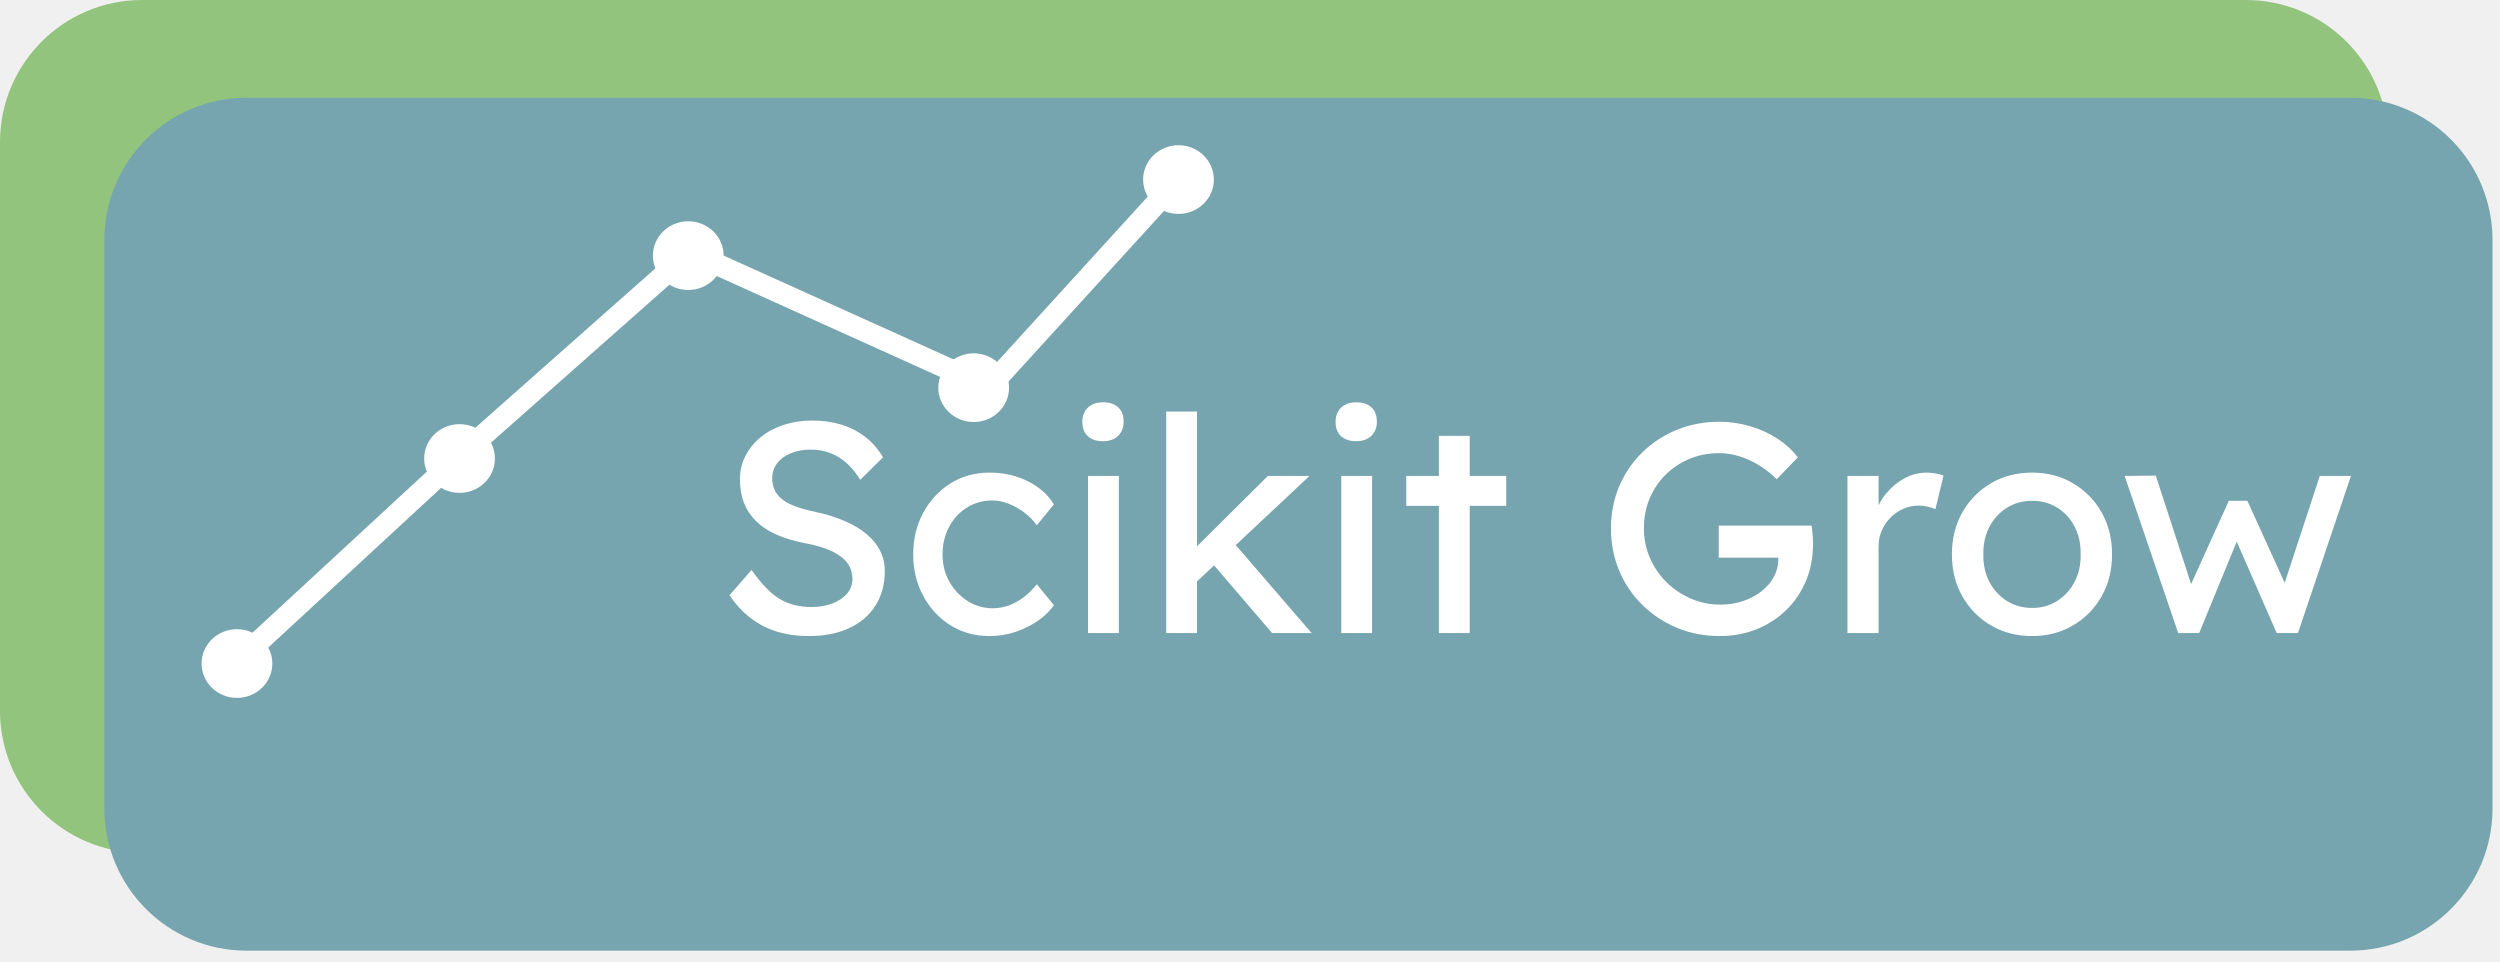
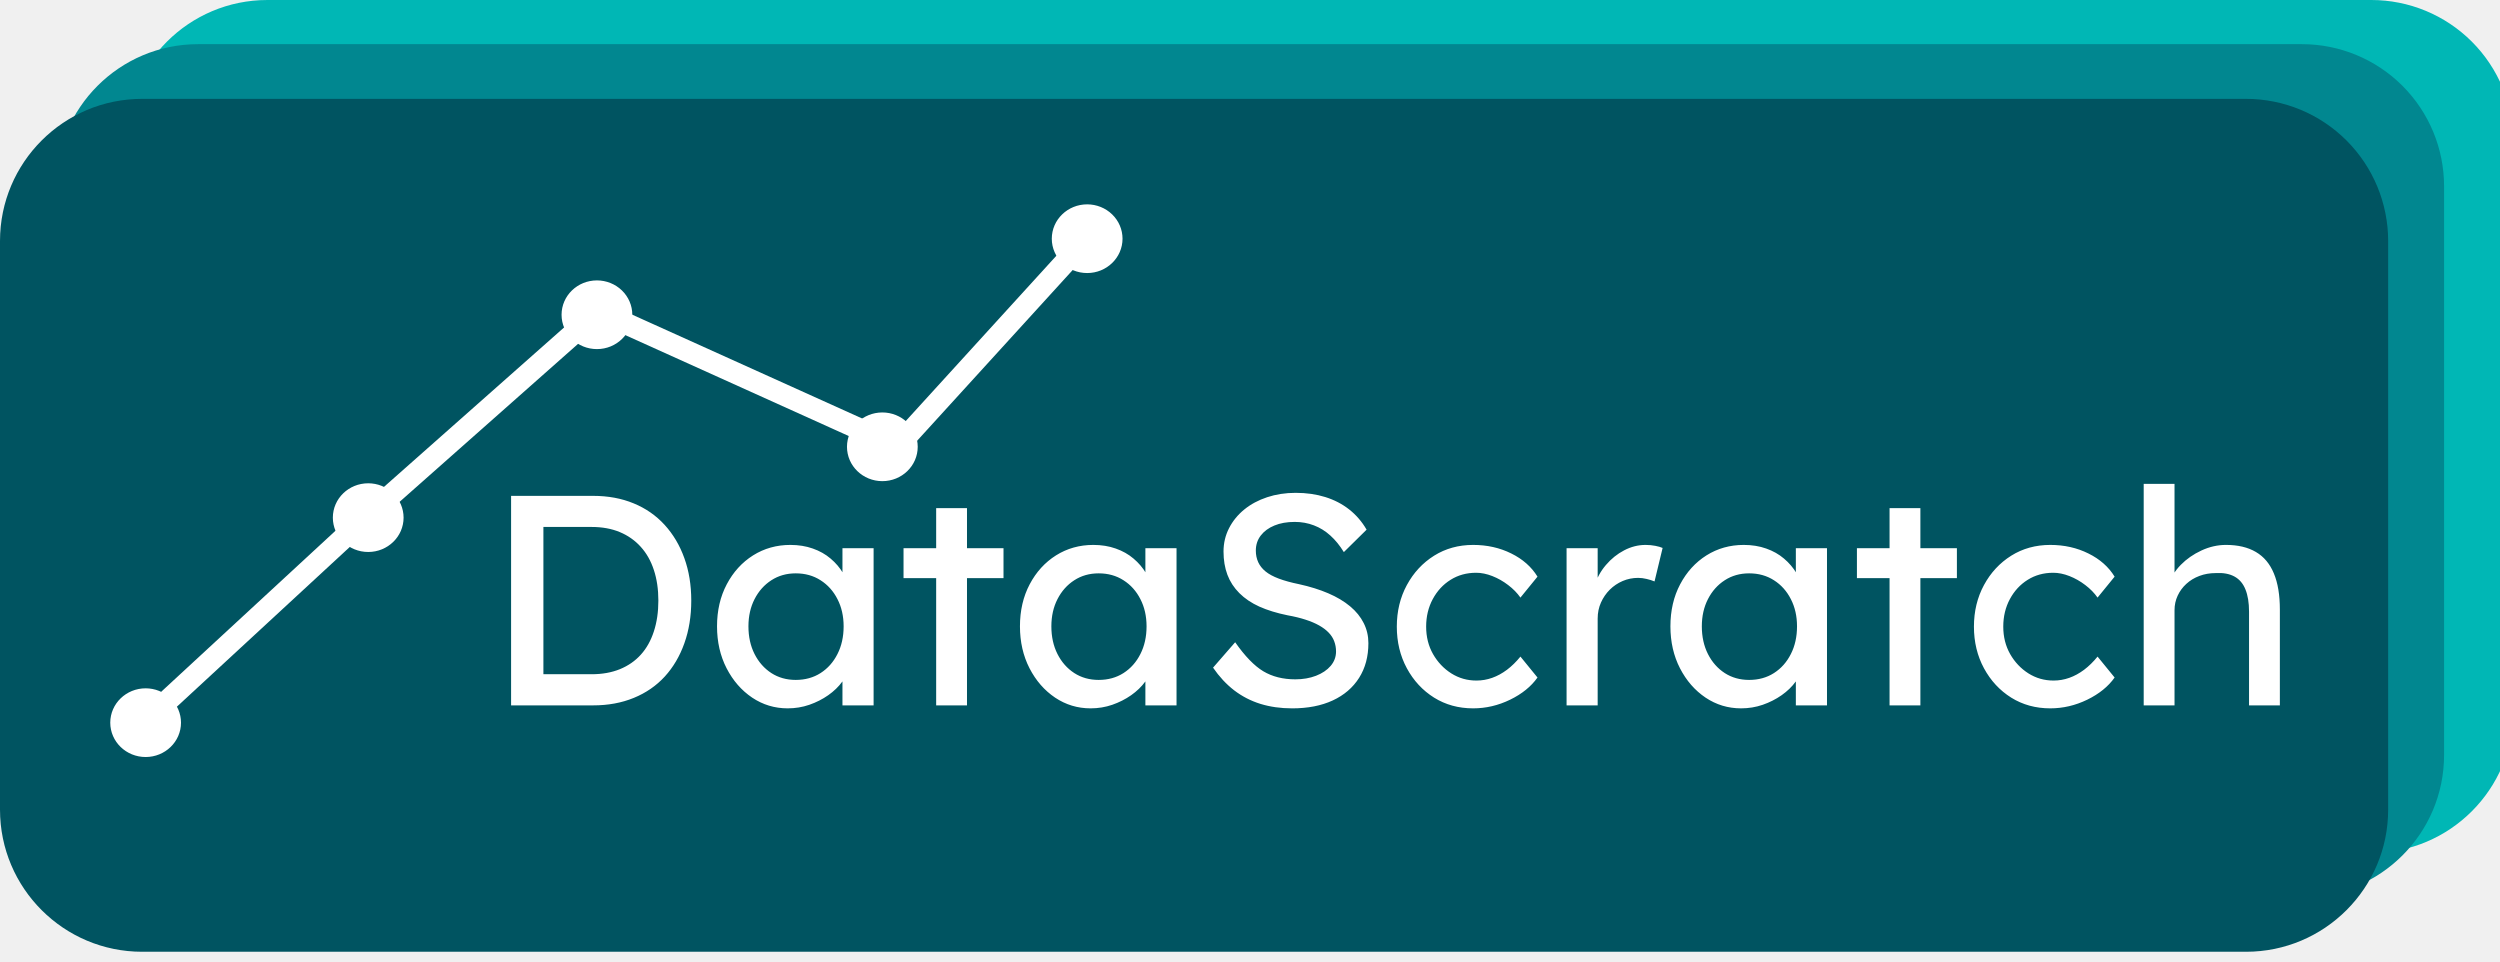
<svg xmlns="http://www.w3.org/2000/svg" version="1.1" viewBox="0.0 0.0 734.958 282.625" fill="none" stroke="none" stroke-linecap="square" stroke-miterlimit="10">
  <clipPath id="p.0">
    <path d="m0 0l734.958 0l0 282.625l-734.958 0l0 -282.625z" clip-rule="nonzero" />
  </clipPath>
  <g clip-path="url(#p.0)">
    <path fill="#000000" fill-opacity="0.0" d="m0 0l734.958 0l0 282.625l-734.958 0z" fill-rule="evenodd" />
-     <path fill="#93c47d" d="m0 41.791l0 0c0 -23.08 18.71 -41.791 41.791 -41.791l618.497 0c11.084 0 21.713 4.403 29.551 12.24c7.837 7.837 12.24 18.467 12.24 29.551l0 167.158c0 23.08 -18.71 41.791 -41.791 41.791l-618.497 0c-23.08 0 -41.791 -18.71 -41.791 -41.791z" fill-rule="evenodd" />
-     <path fill="#76a5af" d="m30.68 70.523l0 0c0 -23.08 18.71 -41.791 41.791 -41.791l618.497 0c11.084 0 21.713 4.403 29.551 12.24c7.837 7.837 12.24 18.467 12.24 29.551l0 167.158c0 23.08 -18.71 41.791 -41.791 41.791l-618.497 0c-23.08 0 -41.791 -18.71 -41.791 -41.791z" fill-rule="evenodd" />
-     <path fill="#000000" fill-opacity="0.0" d="m66.577 58.118l635.496 0l0 192.63l-635.496 0z" fill-rule="evenodd" />
-     <path fill="#ffffff" d="m237.666 186.988q-5.016 0 -9.281 -1.312q-4.266 -1.328 -7.75 -4.0q-3.469 -2.688 -6.188 -6.656l6.5 -7.469q4.312 6.156 8.266 8.531q3.969 2.375 9.422 2.375q3.344 0 6.078 -1.047q2.734 -1.062 4.312 -2.906q1.578 -1.859 1.578 -4.234q0 -1.578 -0.531 -2.984q-0.516 -1.406 -1.625 -2.547q-1.094 -1.156 -2.812 -2.125q-1.719 -0.969 -4.016 -1.703q-2.281 -0.75 -5.266 -1.281q-4.75 -0.969 -8.281 -2.547q-3.516 -1.594 -5.891 -3.969q-2.375 -2.375 -3.516 -5.406q-1.141 -3.047 -1.141 -6.828q0 -3.688 1.625 -6.859q1.625 -3.172 4.484 -5.5q2.859 -2.328 6.734 -3.609q3.875 -1.281 8.359 -1.281q4.75 0 8.703 1.234q3.969 1.234 7.047 3.656q3.078 2.422 5.109 5.938l-6.688 6.594q-1.766 -2.891 -3.969 -4.875q-2.188 -1.984 -4.828 -2.984q-2.641 -1.016 -5.641 -1.016q-3.438 0 -5.984 1.062q-2.547 1.047 -4.0 2.938q-1.453 1.891 -1.453 4.438q0 1.859 0.703 3.406q0.703 1.531 2.156 2.719q1.453 1.188 3.906 2.109q2.469 0.922 5.906 1.625q4.844 1.062 8.625 2.688q3.781 1.625 6.422 3.828q2.641 2.203 4.0 4.938q1.375 2.719 1.375 5.891q0 5.891 -2.734 10.203q-2.734 4.312 -7.75 6.641q-5.016 2.328 -11.969 2.328zm53.24 0q-6.422 0 -11.484 -3.156q-5.047 -3.172 -8.0 -8.625q-2.953 -5.469 -2.953 -12.234q0 -6.781 2.953 -12.234q2.953 -5.453 8.0 -8.625q5.062 -3.172 11.484 -3.172q6.172 0 11.219 2.516q5.062 2.5 7.703 6.812l-5.016 6.156q-1.406 -2.016 -3.609 -3.688q-2.188 -1.672 -4.656 -2.641q-2.469 -0.969 -4.75 -0.969q-4.234 0 -7.531 2.078q-3.297 2.062 -5.234 5.672q-1.938 3.609 -1.938 8.094q0 4.484 2.016 8.047q2.031 3.562 5.375 5.688q3.344 2.109 7.391 2.109q2.375 0 4.625 -0.797q2.25 -0.797 4.359 -2.375q2.109 -1.594 3.953 -3.875l5.016 6.156q-2.812 3.969 -8.047 6.516q-5.234 2.547 -10.875 2.547zm28.955 -0.875l0 -46.203l9.062 0l0 46.203l-9.062 0zm4.406 -56.406q-2.906 0 -4.5 -1.5q-1.578 -1.5 -1.578 -4.219q0 -2.562 1.625 -4.141q1.641 -1.578 4.453 -1.578q2.906 0 4.484 1.5q1.578 1.484 1.578 4.219q0 2.547 -1.625 4.141q-1.625 1.578 -4.438 1.578zm26.839 41.969l-0.438 -9.844l22.078 -21.922l12.234 0l-33.875 31.766zm-8.266 14.438l0 -65.125l9.062 0l0 65.125l-9.062 0zm31.141 0l-17.422 -20.328l6.422 -5.891l22.625 26.219l-11.625 0zm20.328 0l0 -46.203l9.062 0l0 46.203l-9.062 0zm4.406 -56.406q-2.906 0 -4.5 -1.5q-1.578 -1.5 -1.578 -4.219q0 -2.562 1.625 -4.141q1.641 -1.578 4.453 -1.578q2.906 0 4.484 1.5q1.578 1.484 1.578 4.219q0 2.547 -1.625 4.141q-1.625 1.578 -4.438 1.578zm24.292 56.406l0 -57.984l9.062 0l0 57.984l-9.062 0zm-9.594 -37.406l0 -8.797l29.391 0l0 8.797l-29.391 0zm92.135 38.281q-6.688 0 -12.5 -2.406q-5.812 -2.422 -10.219 -6.734q-4.391 -4.312 -6.812 -10.078q-2.422 -5.766 -2.422 -12.453q0 -6.609 2.422 -12.328q2.422 -5.719 6.781 -9.984q4.359 -4.266 10.156 -6.641q5.812 -2.375 12.5 -2.375q4.672 0 9.109 1.328q4.438 1.312 8.047 3.687q3.609 2.375 5.906 5.453l-6.172 6.422q-2.625 -2.547 -5.406 -4.219q-2.766 -1.672 -5.672 -2.547q-2.906 -0.891 -5.812 -0.891q-4.75 0 -8.766 1.672q-4.0 1.672 -7.031 4.672q-3.031 2.984 -4.703 7.0q-1.672 4.0 -1.672 8.75q0 4.578 1.75 8.672q1.766 4.078 4.891 7.172q3.125 3.078 7.219 4.844q4.094 1.75 8.672 1.75q3.422 0 6.5 -1.016q3.094 -1.016 5.469 -2.859q2.375 -1.844 3.688 -4.266q1.328 -2.422 1.328 -5.141l0 -1.766l1.312 1.234l-18.828 0l0 -9.422l27.281 0q0.172 0.969 0.25 1.891q0.094 0.922 0.141 1.766q0.047 0.828 0.047 1.625q0 6.078 -2.109 11.047q-2.109 4.969 -5.859 8.578q-3.734 3.609 -8.719 5.594q-4.969 1.969 -10.766 1.969zm37.58 -0.875l0 -46.203l9.141 0l0 14.516l-0.875 -3.516q0.969 -3.344 3.297 -6.062q2.328 -2.734 5.359 -4.312q3.047 -1.594 6.297 -1.594q1.5 0 2.859 0.266q1.375 0.266 2.156 0.625l-2.375 9.844q-1.047 -0.438 -2.328 -0.734q-1.281 -0.312 -2.5 -0.312q-2.391 0 -4.547 0.922q-2.141 0.922 -3.781 2.547q-1.625 1.625 -2.594 3.781q-0.969 2.156 -0.969 4.719l0 25.516l-9.141 0zm54.294 0.875q-6.781 0 -12.109 -3.125q-5.312 -3.125 -8.406 -8.531q-3.078 -5.406 -3.078 -12.359q0 -6.953 3.078 -12.359q3.094 -5.422 8.406 -8.547q5.328 -3.125 12.109 -3.125q6.688 0 12.0 3.125q5.328 3.125 8.406 8.547q3.078 5.406 3.078 12.359q0 6.953 -3.078 12.359q-3.078 5.406 -8.406 8.531q-5.312 3.125 -12.0 3.125zm0 -8.266q4.125 0 7.375 -2.062q3.266 -2.078 5.109 -5.641q1.859 -3.562 1.766 -8.047q0.094 -4.578 -1.766 -8.141q-1.844 -3.562 -5.109 -5.578q-3.25 -2.031 -7.375 -2.031q-4.141 0 -7.438 2.062q-3.297 2.062 -5.156 5.641q-1.844 3.562 -1.75 8.047q-0.094 4.484 1.75 8.047q1.859 3.562 5.156 5.641q3.297 2.062 7.438 2.062zm42.938 7.391l-15.75 -46.203l9.156 -0.078l11.266 34.578l-2.031 -0.172l12.234 -27.016l5.453 0l12.328 27.094l-2.391 0.188l11.359 -34.594l9.156 0l-15.578 46.203l-6.25 0l-12.844 -29.391l2.016 0.266l-11.969 29.125l-6.156 0z" fill-rule="nonzero" />
-     <path fill="#ffffff" d="m134.864 131.224l65.827 -58.268l3.055 3.433l-65.827 58.268z" fill-rule="evenodd" />
-     <path stroke="#ffffff" stroke-width="1.74" stroke-linejoin="round" stroke-linecap="butt" d="m134.864 131.224l65.827 -58.268l3.055 3.433l-65.827 58.268z" fill-rule="evenodd" />
-     <path fill="#ffffff" d="m66.577 194.248l64.504 -59.591l3.118 3.402l-64.504 59.591z" fill-rule="evenodd" />
-     <path stroke="#ffffff" stroke-width="1.74" stroke-linejoin="round" stroke-linecap="butt" d="m66.577 194.248l64.504 -59.591l3.118 3.402l-64.504 59.591z" fill-rule="evenodd" />
-     <path fill="#ffffff" d="m286.083 115.413l59.181 -64.945l3.402 3.15l-59.181 64.945z" fill-rule="evenodd" />
-     <path stroke="#ffffff" stroke-width="1.74" stroke-linejoin="round" stroke-linecap="butt" d="m286.083 115.413l59.181 -64.945l3.402 3.15l-59.181 64.945z" fill-rule="evenodd" />
-     <path fill="#ffffff" d="m205.843 72.975l80.063 36.157l-1.921 4.157l-80.063 -36.157z" fill-rule="evenodd" />
-     <path stroke="#ffffff" stroke-width="1.74" stroke-linejoin="round" stroke-linecap="butt" d="m205.843 72.975l80.063 36.157l-1.921 4.157l-80.063 -36.157z" fill-rule="evenodd" />
-     <path fill="#ffffff" d="m125.571 134.796l0 0c0 -5.097 4.266 -9.228 9.528 -9.228l0 0c2.527 0 4.95 0.972 6.737 2.703c1.787 1.731 2.791 4.078 2.791 6.525l0 0c0 5.097 -4.266 9.228 -9.528 9.228l0 0c-5.262 0 -9.528 -4.132 -9.528 -9.228z" fill-rule="evenodd" />
-     <path stroke="#ffffff" stroke-width="1.74" stroke-linejoin="round" stroke-linecap="butt" d="m125.571 134.796l0 0c0 -5.097 4.266 -9.228 9.528 -9.228l0 0c2.527 0 4.95 0.972 6.737 2.703c1.787 1.731 2.791 4.078 2.791 6.525l0 0c0 5.097 -4.266 9.228 -9.528 9.228l0 0c-5.262 0 -9.528 -4.132 -9.528 -9.228z" fill-rule="evenodd" />
-     <path fill="#ffffff" d="m60.136 195.072l0 0c0 -5.097 4.266 -9.228 9.528 -9.228l0 0c2.527 0 4.95 0.972 6.737 2.703c1.787 1.731 2.791 4.078 2.791 6.525l0 0c0 5.097 -4.266 9.228 -9.528 9.228l0 0c-5.262 0 -9.528 -4.132 -9.528 -9.228z" fill-rule="evenodd" />
-     <path stroke="#ffffff" stroke-width="1.74" stroke-linejoin="round" stroke-linecap="butt" d="m60.136 195.072l0 0c0 -5.097 4.266 -9.228 9.528 -9.228l0 0c2.527 0 4.95 0.972 6.737 2.703c1.787 1.731 2.791 4.078 2.791 6.525l0 0c0 5.097 -4.266 9.228 -9.528 9.228l0 0c-5.262 0 -9.528 -4.132 -9.528 -9.228z" fill-rule="evenodd" />
-     <path fill="#ffffff" d="m192.81 75.151l0 0c0 -5.097 4.266 -9.228 9.528 -9.228l0 0c2.527 0 4.95 0.972 6.737 2.703c1.787 1.731 2.791 4.078 2.791 6.525l0 0c0 5.097 -4.266 9.228 -9.528 9.228l0 0c-5.262 0 -9.528 -4.132 -9.528 -9.228z" fill-rule="evenodd" />
-     <path stroke="#ffffff" stroke-width="1.74" stroke-linejoin="round" stroke-linecap="butt" d="m192.81 75.151l0 0c0 -5.097 4.266 -9.228 9.528 -9.228l0 0c2.527 0 4.95 0.972 6.737 2.703c1.787 1.731 2.791 4.078 2.791 6.525l0 0c0 5.097 -4.266 9.228 -9.528 9.228l0 0c-5.262 0 -9.528 -4.132 -9.528 -9.228z" fill-rule="evenodd" />
-     <path fill="#ffffff" d="m276.718 113.972l0 0c0 -5.097 4.266 -9.228 9.528 -9.228l0 0c2.527 0 4.95 0.972 6.737 2.703c1.787 1.731 2.791 4.078 2.791 6.525l0 0c0 5.097 -4.266 9.228 -9.528 9.228l0 0c-5.262 0 -9.528 -4.132 -9.528 -9.228z" fill-rule="evenodd" />
-     <path stroke="#ffffff" stroke-width="1.74" stroke-linejoin="round" stroke-linecap="butt" d="m276.718 113.972l0 0c0 -5.097 4.266 -9.228 9.528 -9.228l0 0c2.527 0 4.95 0.972 6.737 2.703c1.787 1.731 2.791 4.078 2.791 6.525l0 0c0 5.097 -4.266 9.228 -9.528 9.228l0 0c-5.262 0 -9.528 -4.132 -9.528 -9.228z" fill-rule="evenodd" />
-     <path fill="#ffffff" d="m336.929 52.793l0 0c0 -5.097 4.266 -9.228 9.528 -9.228l0 0c2.527 0 4.95 0.972 6.737 2.703c1.787 1.731 2.791 4.078 2.791 6.525l0 0c0 5.097 -4.266 9.228 -9.528 9.228l0 0c-5.262 0 -9.528 -4.132 -9.528 -9.228z" fill-rule="evenodd" />
-     <path stroke="#ffffff" stroke-width="1.74" stroke-linejoin="round" stroke-linecap="butt" d="m336.929 52.793l0 0c0 -5.097 4.266 -9.228 9.528 -9.228l0 0c2.527 0 4.95 0.972 6.737 2.703c1.787 1.731 2.791 4.078 2.791 6.525l0 0c0 5.097 -4.266 9.228 -9.528 9.228l0 0c-5.262 0 -9.528 -4.132 -9.528 -9.228z" fill-rule="evenodd" />
+     <path fill="#00b7b5" d="m36.837 41.791l0 0c0 -23.08 18.71 -41.791 41.791 -41.791l618.497 0c11.084 0 21.713 4.403 29.551 12.24c7.837 7.837 12.24 18.467 12.24 29.551l0 167.158c0 23.08 -18.71 41.791 -41.791 41.791l-618.497 0c-23.08 0 -41.791 -18.71 -41.791 -41.791z" fill-rule="evenodd" />
+     <path fill="#018790" d="m16.44 54.775l0 0c0 -23.08 18.71 -41.791 41.791 -41.791l618.497 0c11.084 0 21.713 4.403 29.551 12.24c7.837 7.837 12.24 18.467 12.24 29.551l0 167.158c0 23.08 -18.71 41.791 -41.791 41.791l-618.497 0c-23.08 0 -41.791 -18.71 -41.791 -41.791z" fill-rule="evenodd" />
+     <path fill="#005461" d="m0 70.854l0 0c0 -23.08 18.71 -41.791 41.791 -41.791l618.497 0c11.084 0 21.713 4.403 29.551 12.24c7.837 7.837 12.24 18.467 12.24 29.551l0 167.158c0 23.08 -18.71 41.791 -41.791 41.791l-618.497 0c-23.08 0 -41.791 -18.71 -41.791 -41.791z" fill-rule="evenodd" />
+     <path fill="#000000" fill-opacity="0.0" d="m49.731 79.375l635.496 0l0 192.63l-635.496 0z" fill-rule="evenodd" />
+     <path fill="#ffffff" d="m150.252 207.37l0 -61.594l24.109 0q6.609 0 11.922 2.203q5.328 2.188 9.109 6.328q3.781 4.141 5.797 9.781q2.031 5.625 2.031 12.484q0 6.859 -2.031 12.547q-2.016 5.672 -5.75 9.766q-3.734 4.078 -9.109 6.281q-5.359 2.203 -11.969 2.203l-24.109 0zm9.5 -8.188l-0.266 -0.969l14.438 0q4.656 0 8.312 -1.484q3.656 -1.5 6.156 -4.266q2.516 -2.781 3.828 -6.828q1.328 -4.047 1.328 -9.062q0 -5.016 -1.328 -9.016q-1.312 -4.016 -3.875 -6.828q-2.547 -2.812 -6.156 -4.312q-3.609 -1.5 -8.266 -1.5l-14.703 0l0.531 -0.781l0 45.047zm71.808 9.062q-5.719 0 -10.438 -3.156q-4.703 -3.172 -7.516 -8.625q-2.812 -5.469 -2.812 -12.328q0 -6.953 2.859 -12.359q2.859 -5.422 7.734 -8.5q4.891 -3.078 10.969 -3.078q3.609 0 6.594 1.062q3.0 1.047 5.234 2.953q2.25 1.891 3.703 4.359q1.453 2.453 1.797 5.266l-2.016 -0.703l0 -11.969l9.156 0l0 46.203l-9.156 0l0 -11.0l2.109 -0.609q-0.531 2.375 -2.156 4.625q-1.625 2.234 -4.141 4.0q-2.5 1.75 -5.547 2.812q-3.031 1.047 -6.375 1.047zm2.375 -8.359q4.141 0 7.297 -2.016q3.172 -2.031 4.969 -5.594q1.812 -3.562 1.812 -8.141q0 -4.484 -1.812 -8.0q-1.797 -3.531 -4.969 -5.547q-3.156 -2.031 -7.297 -2.031q-4.047 0 -7.172 2.031q-3.125 2.016 -4.938 5.547q-1.797 3.516 -1.797 8.0q0 4.578 1.797 8.141q1.812 3.562 4.938 5.594q3.125 2.016 7.172 2.016zm41.282 7.484l0 -57.984l9.062 0l0 57.984l-9.062 0zm-9.594 -37.406l0 -8.797l29.391 0l0 8.797l-29.391 0zm54.993 38.281q-5.719 0 -10.438 -3.156q-4.703 -3.172 -7.516 -8.625q-2.812 -5.469 -2.812 -12.328q0 -6.953 2.859 -12.359q2.859 -5.422 7.734 -8.5q4.891 -3.078 10.969 -3.078q3.609 0 6.594 1.062q3.0 1.047 5.234 2.953q2.25 1.891 3.703 4.359q1.453 2.453 1.797 5.266l-2.016 -0.703l0 -11.969l9.156 0l0 46.203l-9.156 0l0 -11.0l2.109 -0.609q-0.531 2.375 -2.156 4.625q-1.625 2.234 -4.141 4.0q-2.5 1.75 -5.547 2.812q-3.031 1.047 -6.375 1.047zm2.375 -8.359q4.141 0 7.297 -2.016q3.172 -2.031 4.969 -5.594q1.812 -3.562 1.812 -8.141q0 -4.484 -1.812 -8.0q-1.797 -3.531 -4.969 -5.547q-3.156 -2.031 -7.297 -2.031q-4.047 0 -7.172 2.031q-3.125 2.016 -4.938 5.547q-1.797 3.516 -1.797 8.0q0 4.578 1.797 8.141q1.812 3.562 4.938 5.594q3.125 2.016 7.172 2.016zm56.845 8.359q-5.016 0 -9.281 -1.312q-4.266 -1.328 -7.75 -4.0q-3.469 -2.688 -6.188 -6.656l6.5 -7.469q4.312 6.156 8.266 8.531q3.969 2.375 9.422 2.375q3.344 0 6.078 -1.047q2.734 -1.062 4.312 -2.906q1.578 -1.859 1.578 -4.234q0 -1.578 -0.531 -2.984q-0.516 -1.406 -1.625 -2.547q-1.094 -1.156 -2.812 -2.125q-1.719 -0.969 -4.016 -1.703q-2.281 -0.75 -5.266 -1.281q-4.75 -0.969 -8.281 -2.547q-3.516 -1.594 -5.891 -3.969q-2.375 -2.375 -3.516 -5.406q-1.141 -3.047 -1.141 -6.828q0 -3.688 1.625 -6.859q1.625 -3.172 4.484 -5.5q2.859 -2.328 6.734 -3.609q3.875 -1.281 8.359 -1.281q4.75 0 8.703 1.234q3.969 1.234 7.047 3.656q3.078 2.422 5.109 5.938l-6.688 6.594q-1.766 -2.891 -3.969 -4.875q-2.188 -1.984 -4.828 -2.984q-2.641 -1.016 -5.641 -1.016q-3.438 0 -5.984 1.062q-2.547 1.047 -4.0 2.938q-1.453 1.891 -1.453 4.438q0 1.859 0.703 3.406q0.703 1.531 2.156 2.719q1.453 1.188 3.906 2.109q2.469 0.922 5.906 1.625q4.844 1.062 8.625 2.688q3.781 1.625 6.422 3.828q2.641 2.203 4.0 4.938q1.375 2.719 1.375 5.891q0 5.891 -2.734 10.203q-2.734 4.312 -7.75 6.641q-5.016 2.328 -11.969 2.328zm53.24 0q-6.422 0 -11.484 -3.156q-5.047 -3.172 -8.0 -8.625q-2.953 -5.469 -2.953 -12.234q0 -6.781 2.953 -12.234q2.953 -5.453 8.0 -8.625q5.062 -3.172 11.484 -3.172q6.172 0 11.219 2.516q5.062 2.5 7.703 6.812l-5.016 6.156q-1.406 -2.016 -3.609 -3.688q-2.188 -1.672 -4.656 -2.641q-2.469 -0.969 -4.75 -0.969q-4.234 0 -7.531 2.078q-3.297 2.062 -5.234 5.672q-1.938 3.609 -1.938 8.094q0 4.484 2.016 8.047q2.031 3.562 5.375 5.688q3.344 2.109 7.391 2.109q2.375 0 4.625 -0.797q2.25 -0.797 4.359 -2.375q2.109 -1.594 3.953 -3.875l5.016 6.156q-2.812 3.969 -8.047 6.516q-5.234 2.547 -10.875 2.547zm27.471 -0.875l0 -46.203l9.141 0l0 14.516l-0.875 -3.516q0.969 -3.344 3.297 -6.062q2.328 -2.734 5.359 -4.312q3.047 -1.594 6.297 -1.594q1.5 0 2.859 0.266q1.375 0.266 2.156 0.625l-2.375 9.844q-1.047 -0.438 -2.328 -0.734q-1.281 -0.312 -2.5 -0.312q-2.391 0 -4.547 0.922q-2.141 0.922 -3.781 2.547q-1.625 1.625 -2.594 3.781q-0.969 2.156 -0.969 4.719l0 25.516l-9.141 0zm51.294 0.875q-5.719 0 -10.438 -3.156q-4.703 -3.172 -7.516 -8.625q-2.812 -5.469 -2.812 -12.328q0 -6.953 2.859 -12.359q2.859 -5.422 7.734 -8.5q4.891 -3.078 10.969 -3.078q3.609 0 6.594 1.062q3.0 1.047 5.234 2.953q2.25 1.891 3.703 4.359q1.453 2.453 1.797 5.266l-2.016 -0.703l0 -11.969l9.156 0l0 46.203l-9.156 0l0 -11.0l2.109 -0.609q-0.531 2.375 -2.156 4.625q-1.625 2.234 -4.141 4.0q-2.5 1.75 -5.547 2.812q-3.031 1.047 -6.375 1.047zm2.375 -8.359q4.141 0 7.297 -2.016q3.172 -2.031 4.969 -5.594q1.812 -3.562 1.812 -8.141q0 -4.484 -1.812 -8.0q-1.797 -3.531 -4.969 -5.547q-3.156 -2.031 -7.297 -2.031q-4.047 0 -7.172 2.031q-3.125 2.016 -4.938 5.547q-1.797 3.516 -1.797 8.0q0 4.578 1.797 8.141q1.812 3.562 4.938 5.594q3.125 2.016 7.172 2.016zm41.282 7.484l0 -57.984l9.062 0l0 57.984l-9.062 0zm-9.594 -37.406l0 -8.797l29.391 0l0 8.797l-29.391 0zm56.836 38.281q-6.422 0 -11.484 -3.156q-5.047 -3.172 -8.0 -8.625q-2.953 -5.469 -2.953 -12.234q0 -6.781 2.953 -12.234q2.953 -5.453 8.0 -8.625q5.062 -3.172 11.484 -3.172q6.172 0 11.219 2.516q5.062 2.5 7.703 6.812l-5.016 6.156q-1.406 -2.016 -3.609 -3.688q-2.188 -1.672 -4.656 -2.641q-2.469 -0.969 -4.75 -0.969q-4.234 0 -7.531 2.078q-3.297 2.062 -5.234 5.672q-1.938 3.609 -1.938 8.094q0 4.484 2.016 8.047q2.031 3.562 5.375 5.688q3.344 2.109 7.391 2.109q2.375 0 4.625 -0.797q2.25 -0.797 4.359 -2.375q2.109 -1.594 3.953 -3.875l5.016 6.156q-2.812 3.969 -8.047 6.516q-5.234 2.547 -10.875 2.547zm27.471 -0.875l0 -65.125l9.062 0l0 28.422l-1.594 1.062q0.891 -3.078 3.438 -5.672q2.547 -2.594 6.062 -4.219q3.531 -1.641 7.219 -1.641q5.281 0 8.797 2.078q3.531 2.062 5.281 6.297q1.766 4.219 1.766 10.641l0 28.156l-9.062 0l0 -27.547q0 -3.953 -1.062 -6.547q-1.047 -2.609 -3.25 -3.797q-2.203 -1.188 -5.453 -1.0q-2.641 0 -4.844 0.844q-2.203 0.828 -3.828 2.328q-1.625 1.484 -2.547 3.469q-0.922 1.984 -0.922 4.266l0 27.984l-4.5 0q-1.141 0 -2.281 0q-1.141 0 -2.281 0z" fill-rule="nonzero" />
+     <path fill="#ffffff" d="m108.013 148.605l65.827 -58.268l3.055 3.433l-65.827 58.268z" fill-rule="evenodd" />
+     <path stroke="#ffffff" stroke-width="1.74" stroke-linejoin="round" stroke-linecap="butt" d="m108.013 148.605l65.827 -58.268l3.055 3.433l-65.827 58.268z" fill-rule="evenodd" />
+     <path fill="#ffffff" d="m39.727 211.629l64.504 -59.591l3.118 3.402l-64.504 59.591z" fill-rule="evenodd" />
+     <path stroke="#ffffff" stroke-width="1.74" stroke-linejoin="round" stroke-linecap="butt" d="m39.727 211.629l64.504 -59.591l3.118 3.402l-64.504 59.591z" fill-rule="evenodd" />
+     <path fill="#ffffff" d="m259.233 132.794l59.181 -64.945l3.402 3.15l-59.181 64.945z" fill-rule="evenodd" />
+     <path stroke="#ffffff" stroke-width="1.74" stroke-linejoin="round" stroke-linecap="butt" d="m259.233 132.794l59.181 -64.945l3.402 3.15l-59.181 64.945z" fill-rule="evenodd" />
+     <path fill="#ffffff" d="m178.992 90.356l80.063 36.157l-1.921 4.157l-80.063 -36.157z" fill-rule="evenodd" />
+     <path stroke="#ffffff" stroke-width="1.74" stroke-linejoin="round" stroke-linecap="butt" d="m178.992 90.356l80.063 36.157l-1.921 4.157l-80.063 -36.157z" fill-rule="evenodd" />
+     <path fill="#ffffff" d="m98.721 152.176l0 0c0 -5.097 4.266 -9.228 9.528 -9.228l0 0c2.527 0 4.95 0.972 6.737 2.703c1.787 1.731 2.791 4.078 2.791 6.525l0 0c0 5.097 -4.266 9.228 -9.528 9.228l0 0c-5.262 0 -9.528 -4.132 -9.528 -9.228z" fill-rule="evenodd" />
+     <path stroke="#ffffff" stroke-width="1.74" stroke-linejoin="round" stroke-linecap="butt" d="m98.721 152.176l0 0c0 -5.097 4.266 -9.228 9.528 -9.228l0 0c2.527 0 4.95 0.972 6.737 2.703c1.787 1.731 2.791 4.078 2.791 6.525l0 0c0 5.097 -4.266 9.228 -9.528 9.228l0 0c-5.262 0 -9.528 -4.132 -9.528 -9.228z" fill-rule="evenodd" />
+     <path fill="#ffffff" d="m33.286 212.453l0 0c0 -5.097 4.266 -9.228 9.528 -9.228l0 0c2.527 0 4.95 0.972 6.737 2.703c1.787 1.731 2.791 4.078 2.791 6.525l0 0c0 5.097 -4.266 9.228 -9.528 9.228l0 0c-5.262 0 -9.528 -4.132 -9.528 -9.228z" fill-rule="evenodd" />
+     <path stroke="#ffffff" stroke-width="1.74" stroke-linejoin="round" stroke-linecap="butt" d="m33.286 212.453l0 0c0 -5.097 4.266 -9.228 9.528 -9.228l0 0c2.527 0 4.95 0.972 6.737 2.703c1.787 1.731 2.791 4.078 2.791 6.525l0 0c0 5.097 -4.266 9.228 -9.528 9.228l0 0c-5.262 0 -9.528 -4.132 -9.528 -9.228z" fill-rule="evenodd" />
+     <path fill="#ffffff" d="m165.96 92.531l0 0c0 -5.097 4.266 -9.228 9.528 -9.228l0 0c2.527 0 4.95 0.972 6.737 2.703c1.787 1.731 2.791 4.078 2.791 6.525l0 0c0 5.097 -4.266 9.228 -9.528 9.228l0 0c-5.262 0 -9.528 -4.132 -9.528 -9.228z" fill-rule="evenodd" />
+     <path stroke="#ffffff" stroke-width="1.74" stroke-linejoin="round" stroke-linecap="butt" d="m165.96 92.531l0 0c0 -5.097 4.266 -9.228 9.528 -9.228l0 0c2.527 0 4.95 0.972 6.737 2.703c1.787 1.731 2.791 4.078 2.791 6.525l0 0c0 5.097 -4.266 9.228 -9.528 9.228l0 0c-5.262 0 -9.528 -4.132 -9.528 -9.228z" fill-rule="evenodd" />
+     <path fill="#ffffff" d="m249.868 131.352l0 0c0 -5.097 4.266 -9.228 9.528 -9.228l0 0c2.527 0 4.95 0.972 6.737 2.703c1.787 1.731 2.791 4.078 2.791 6.525l0 0c0 5.097 -4.266 9.228 -9.528 9.228l0 0c-5.262 0 -9.528 -4.132 -9.528 -9.228z" fill-rule="evenodd" />
+     <path stroke="#ffffff" stroke-width="1.74" stroke-linejoin="round" stroke-linecap="butt" d="m249.868 131.352l0 0c0 -5.097 4.266 -9.228 9.528 -9.228l0 0c2.527 0 4.95 0.972 6.737 2.703c1.787 1.731 2.791 4.078 2.791 6.525l0 0c0 5.097 -4.266 9.228 -9.528 9.228l0 0c-5.262 0 -9.528 -4.132 -9.528 -9.228z" fill-rule="evenodd" />
+     <path fill="#ffffff" d="m310.079 70.173l0 0c0 -5.097 4.266 -9.228 9.528 -9.228l0 0c2.527 0 4.95 0.972 6.737 2.703c1.787 1.731 2.791 4.078 2.791 6.525l0 0c0 5.097 -4.266 9.228 -9.528 9.228l0 0c-5.262 0 -9.528 -4.132 -9.528 -9.228z" fill-rule="evenodd" />
+     <path stroke="#ffffff" stroke-width="1.74" stroke-linejoin="round" stroke-linecap="butt" d="m310.079 70.173l0 0c0 -5.097 4.266 -9.228 9.528 -9.228l0 0c2.527 0 4.95 0.972 6.737 2.703c1.787 1.731 2.791 4.078 2.791 6.525l0 0c0 5.097 -4.266 9.228 -9.528 9.228l0 0c-5.262 0 -9.528 -4.132 -9.528 -9.228z" fill-rule="evenodd" />
  </g>
</svg>
